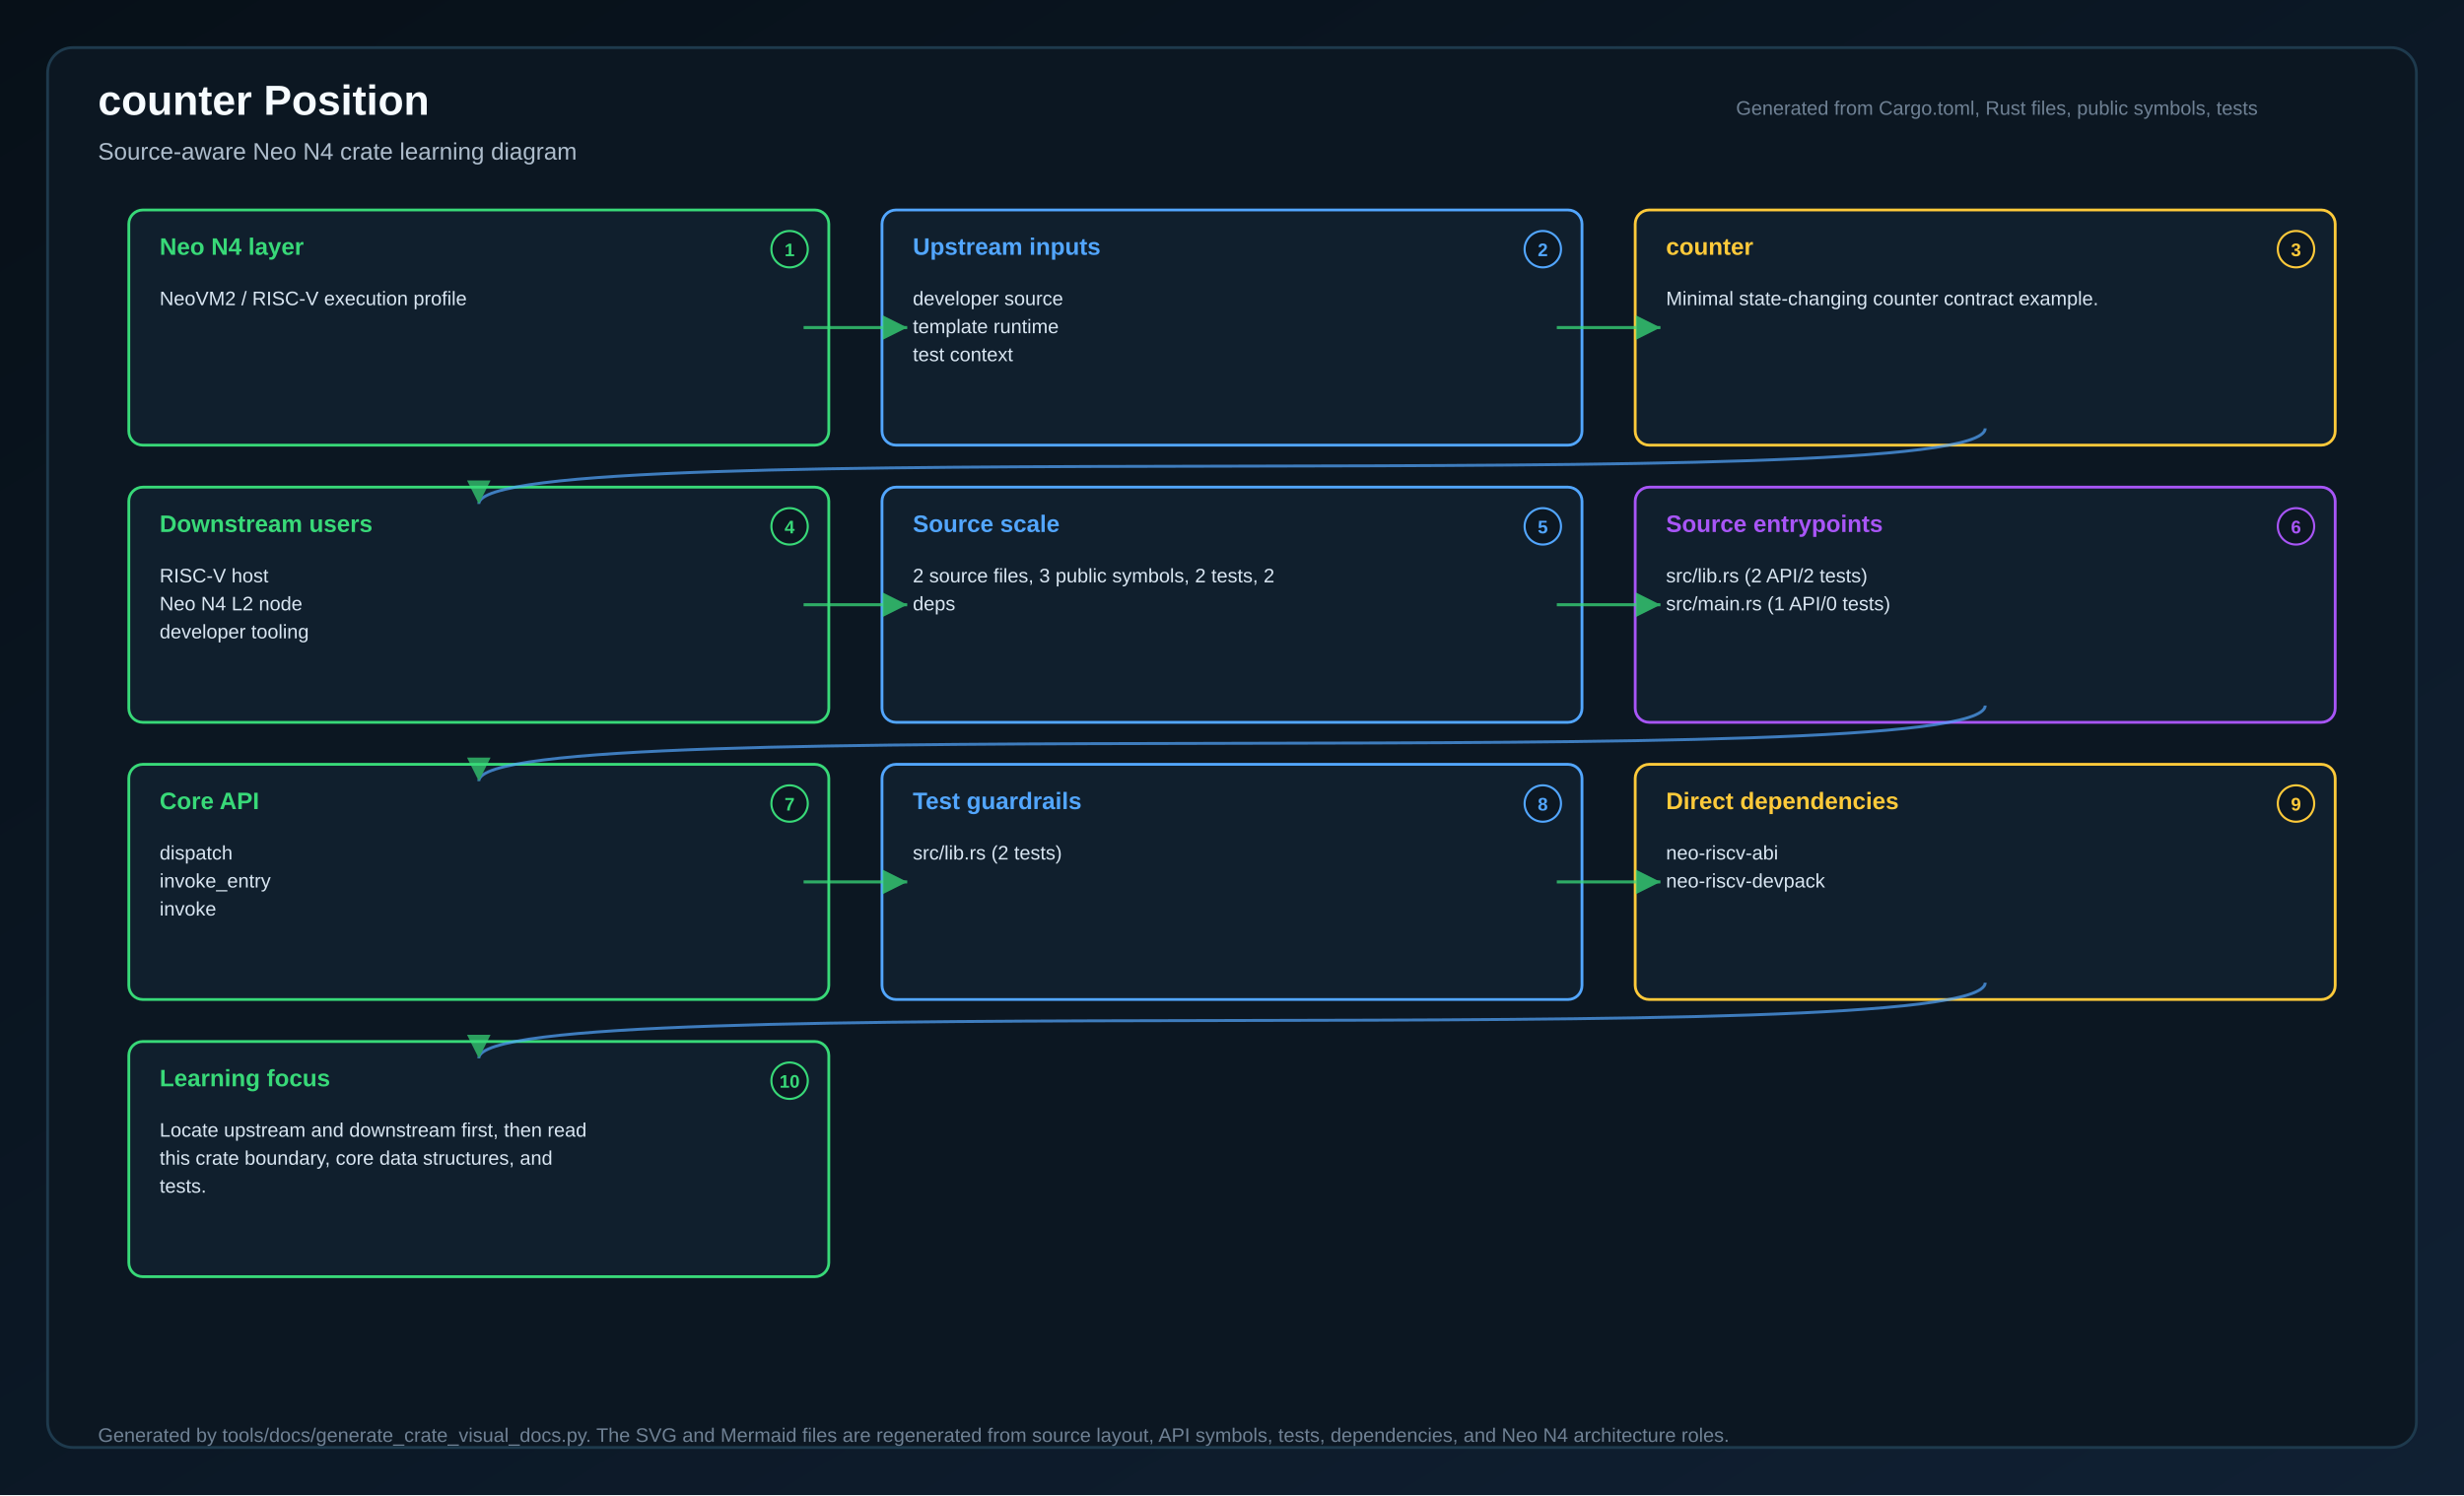
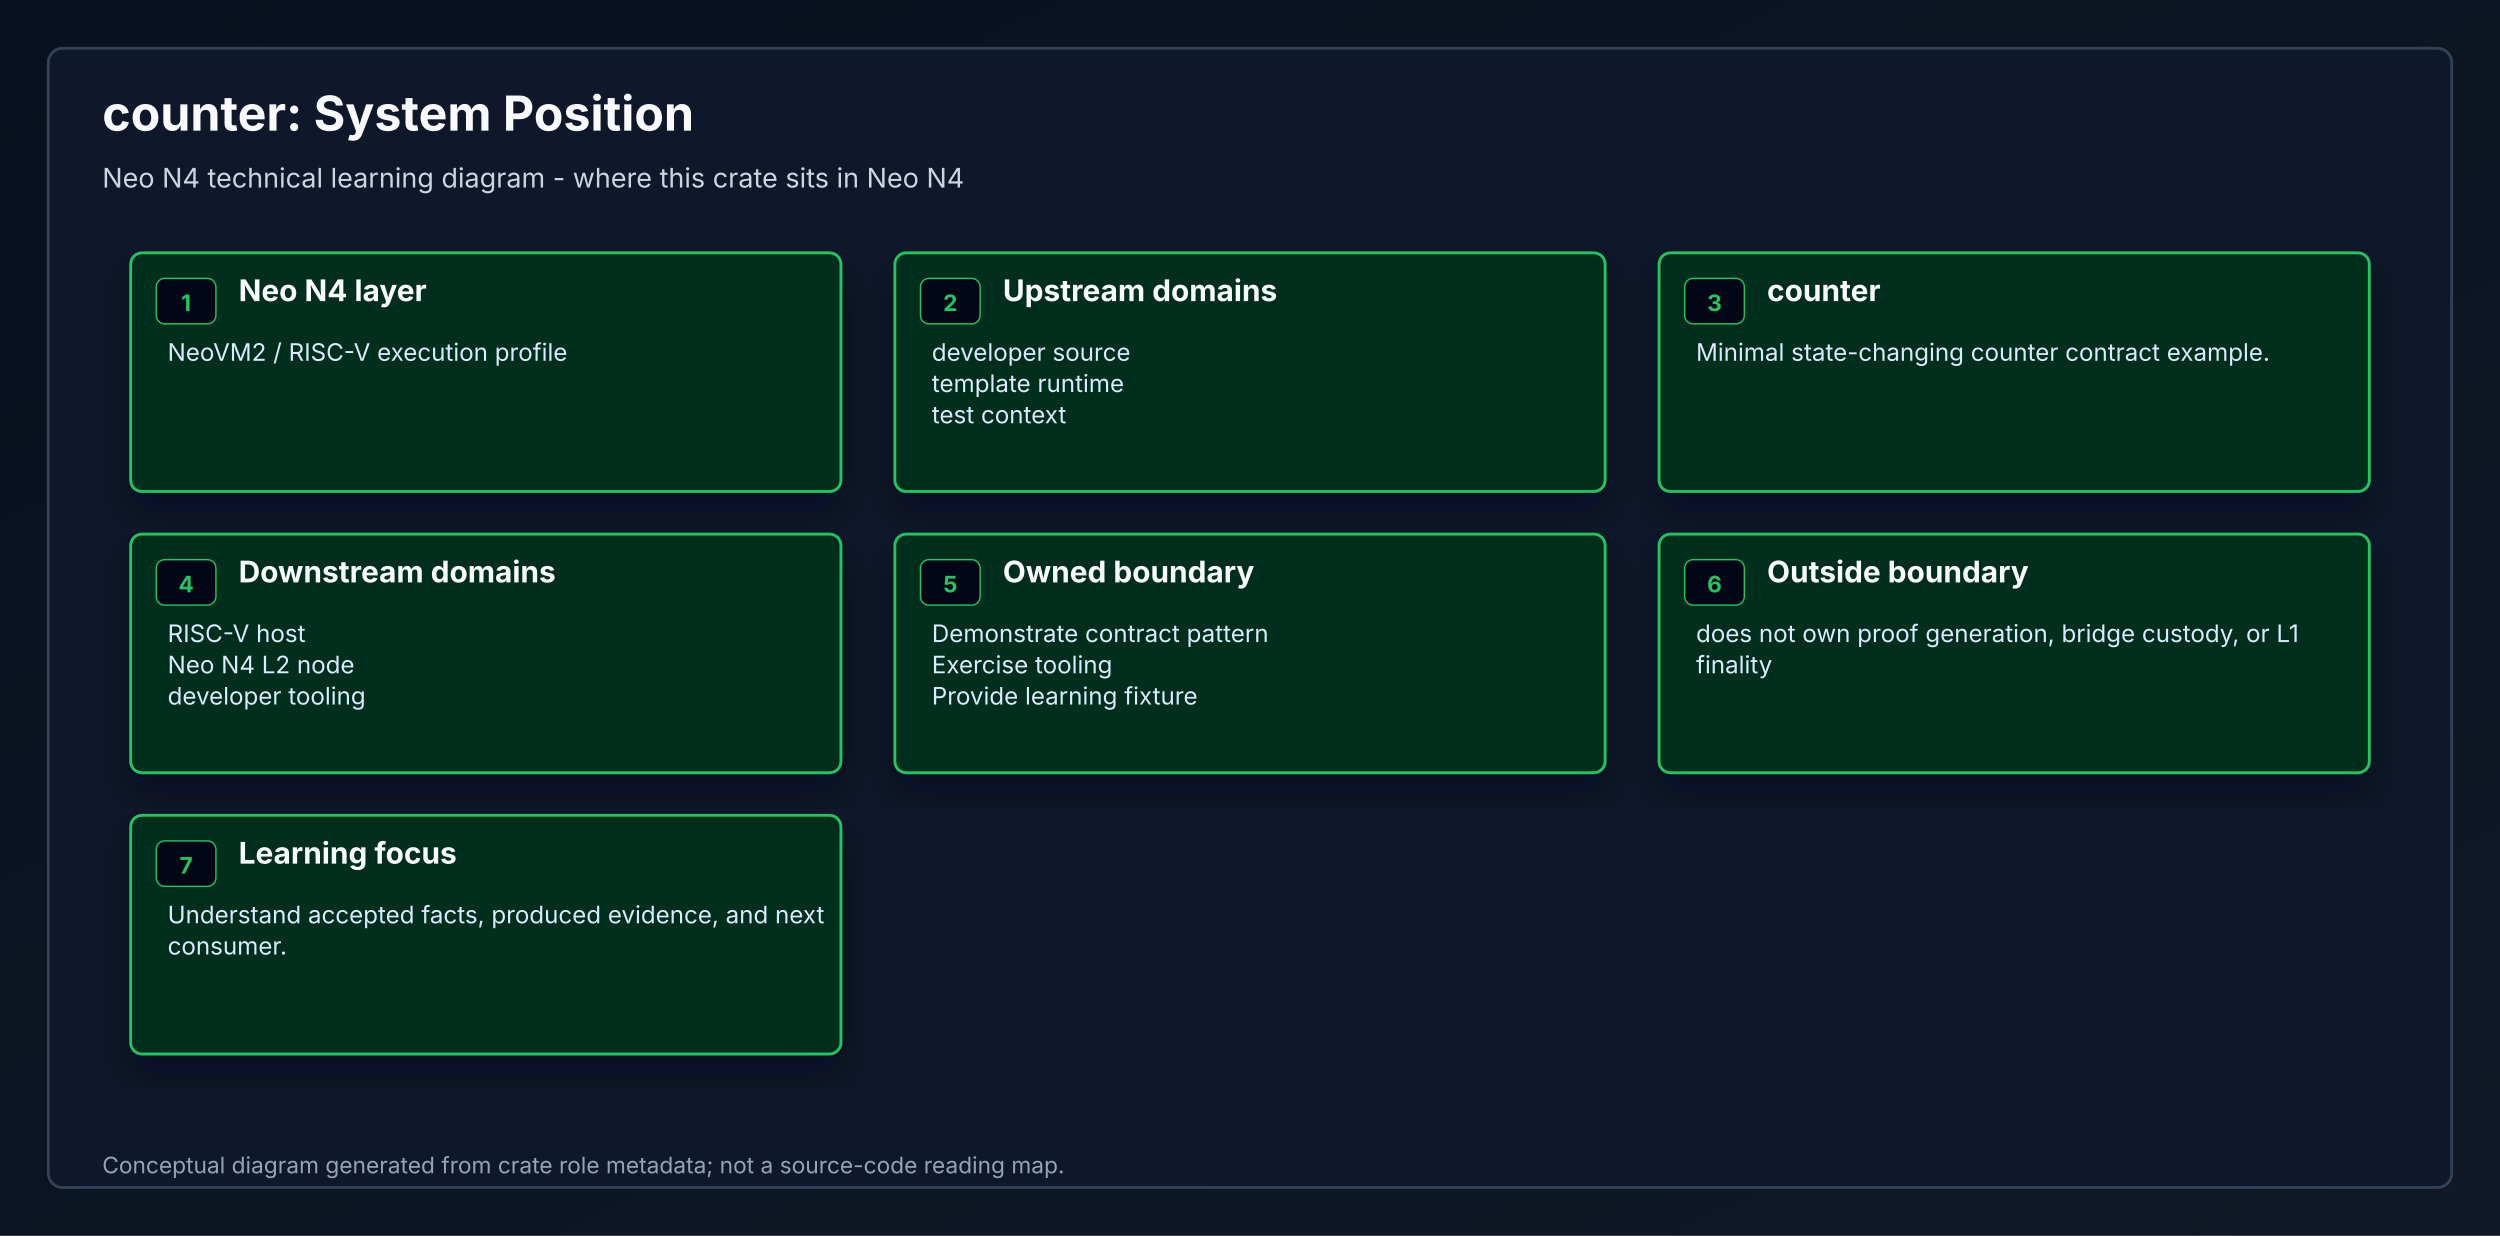
- <svg xmlns="http://www.w3.org/2000/svg" width="1760" height="1068" viewBox="0 0 1760 1068" role="img" aria-label="counter Position">
+ <svg xmlns="http://www.w3.org/2000/svg" width="1760" height="870" viewBox="0 0 1760 870" role="img" aria-label="counter System Position">
  <defs>
-     <linearGradient id="bg" x1="0" x2="1" y1="0" y2="1">
-       <stop offset="0" stop-color="#071018" />
-       <stop offset="1" stop-color="#102033" />
+     <linearGradient id="bg" x1="0" y1="0" x2="1" y2="1">
+       <stop offset="0%" stop-color="#08111f" />
+       <stop offset="100%" stop-color="#111827" />
    </linearGradient>
-     <marker id="arrow" markerWidth="12" markerHeight="12" refX="10" refY="6" orient="auto">
-       <path d="M2,2 L10,6 L2,10 Z" fill="#38d978" />
-     </marker>
+     <filter id="shadow" x="-15%" y="-15%" width="130%" height="130%">
+       <feDropShadow dx="0" dy="14" stdDeviation="12" flood-color="#020617" flood-opacity="0.42" />
+     </filter>
  </defs>
-   <rect x="0" y="0" width="1760" height="1068" fill="url(#bg)" />
-   <rect x="34" y="34" width="1692" height="1000" rx="18" fill="#0c1722" stroke="#1e3a4d" stroke-width="2" />
-   <text x="70" y="82" fill="#f6fbff" font-size="30" font-family="Segoe UI, Arial, sans-serif" font-weight="700">counter Position</text>
-   <text x="70" y="114" fill="#aebdcc" font-size="17" font-family="Segoe UI, Arial, sans-serif">Source-aware Neo N4 crate learning diagram</text>
-   <text x="1240" y="82" fill="#6f8194" font-size="14" font-family="Segoe UI, Arial, sans-serif">Generated from Cargo.toml, Rust files, public symbols, tests</text>
-   <rect x="92" y="150" width="500" height="168" rx="10" fill="#101f2d" stroke="#38d978" stroke-width="2" />
-   <circle cx="564" cy="178" r="13" fill="#0c1722" stroke="#38d978" stroke-width="1.5" />
-   <text x="564" y="183" text-anchor="middle" fill="#38d978" font-size="13" font-family="Segoe UI, Arial, sans-serif" font-weight="700">1</text>
-   <text x="114" y="182" fill="#38d978" font-size="17" font-family="Segoe UI, Arial, sans-serif" font-weight="700">Neo N4 layer</text>
-   <text x="114" y="218" fill="#d9e6f2" font-size="14" font-family="Segoe UI, Arial, sans-serif">NeoVM2 / RISC-V execution profile</text>
-   <rect x="630" y="150" width="500" height="168" rx="10" fill="#101f2d" stroke="#52a6ff" stroke-width="2" />
-   <circle cx="1102" cy="178" r="13" fill="#0c1722" stroke="#52a6ff" stroke-width="1.5" />
-   <text x="1102" y="183" text-anchor="middle" fill="#52a6ff" font-size="13" font-family="Segoe UI, Arial, sans-serif" font-weight="700">2</text>
-   <text x="652" y="182" fill="#52a6ff" font-size="17" font-family="Segoe UI, Arial, sans-serif" font-weight="700">Upstream inputs</text>
-   <text x="652" y="218" fill="#d9e6f2" font-size="14" font-family="Segoe UI, Arial, sans-serif">developer source</text>
-   <text x="652" y="238" fill="#d9e6f2" font-size="14" font-family="Segoe UI, Arial, sans-serif">template runtime</text>
-   <text x="652" y="258" fill="#d9e6f2" font-size="14" font-family="Segoe UI, Arial, sans-serif">test context</text>
-   <rect x="1168" y="150" width="500" height="168" rx="10" fill="#101f2d" stroke="#ffca3a" stroke-width="2" />
-   <circle cx="1640" cy="178" r="13" fill="#0c1722" stroke="#ffca3a" stroke-width="1.5" />
-   <text x="1640" y="183" text-anchor="middle" fill="#ffca3a" font-size="13" font-family="Segoe UI, Arial, sans-serif" font-weight="700">3</text>
-   <text x="1190" y="182" fill="#ffca3a" font-size="17" font-family="Segoe UI, Arial, sans-serif" font-weight="700">counter</text>
-   <text x="1190" y="218" fill="#d9e6f2" font-size="14" font-family="Segoe UI, Arial, sans-serif">Minimal state-changing counter contract example.</text>
-   <rect x="92" y="348" width="500" height="168" rx="10" fill="#101f2d" stroke="#38d978" stroke-width="2" />
-   <circle cx="564" cy="376" r="13" fill="#0c1722" stroke="#38d978" stroke-width="1.5" />
-   <text x="564" y="381" text-anchor="middle" fill="#38d978" font-size="13" font-family="Segoe UI, Arial, sans-serif" font-weight="700">4</text>
-   <text x="114" y="380" fill="#38d978" font-size="17" font-family="Segoe UI, Arial, sans-serif" font-weight="700">Downstream users</text>
-   <text x="114" y="416" fill="#d9e6f2" font-size="14" font-family="Segoe UI, Arial, sans-serif">RISC-V host</text>
-   <text x="114" y="436" fill="#d9e6f2" font-size="14" font-family="Segoe UI, Arial, sans-serif">Neo N4 L2 node</text>
-   <text x="114" y="456" fill="#d9e6f2" font-size="14" font-family="Segoe UI, Arial, sans-serif">developer tooling</text>
-   <rect x="630" y="348" width="500" height="168" rx="10" fill="#101f2d" stroke="#52a6ff" stroke-width="2" />
-   <circle cx="1102" cy="376" r="13" fill="#0c1722" stroke="#52a6ff" stroke-width="1.5" />
-   <text x="1102" y="381" text-anchor="middle" fill="#52a6ff" font-size="13" font-family="Segoe UI, Arial, sans-serif" font-weight="700">5</text>
-   <text x="652" y="380" fill="#52a6ff" font-size="17" font-family="Segoe UI, Arial, sans-serif" font-weight="700">Source scale</text>
-   <text x="652" y="416" fill="#d9e6f2" font-size="14" font-family="Segoe UI, Arial, sans-serif">2 source files, 3 public symbols, 2 tests, 2</text>
-   <text x="652" y="436" fill="#d9e6f2" font-size="14" font-family="Segoe UI, Arial, sans-serif">deps</text>
-   <rect x="1168" y="348" width="500" height="168" rx="10" fill="#101f2d" stroke="#a855f7" stroke-width="2" />
-   <circle cx="1640" cy="376" r="13" fill="#0c1722" stroke="#a855f7" stroke-width="1.5" />
-   <text x="1640" y="381" text-anchor="middle" fill="#a855f7" font-size="13" font-family="Segoe UI, Arial, sans-serif" font-weight="700">6</text>
-   <text x="1190" y="380" fill="#a855f7" font-size="17" font-family="Segoe UI, Arial, sans-serif" font-weight="700">Source entrypoints</text>
-   <text x="1190" y="416" fill="#d9e6f2" font-size="14" font-family="Segoe UI, Arial, sans-serif">src/lib.rs (2 API/2 tests)</text>
-   <text x="1190" y="436" fill="#d9e6f2" font-size="14" font-family="Segoe UI, Arial, sans-serif">src/main.rs (1 API/0 tests)</text>
-   <rect x="92" y="546" width="500" height="168" rx="10" fill="#101f2d" stroke="#38d978" stroke-width="2" />
-   <circle cx="564" cy="574" r="13" fill="#0c1722" stroke="#38d978" stroke-width="1.5" />
-   <text x="564" y="579" text-anchor="middle" fill="#38d978" font-size="13" font-family="Segoe UI, Arial, sans-serif" font-weight="700">7</text>
-   <text x="114" y="578" fill="#38d978" font-size="17" font-family="Segoe UI, Arial, sans-serif" font-weight="700">Core API</text>
-   <text x="114" y="614" fill="#d9e6f2" font-size="14" font-family="Segoe UI, Arial, sans-serif">dispatch</text>
-   <text x="114" y="634" fill="#d9e6f2" font-size="14" font-family="Segoe UI, Arial, sans-serif">invoke_entry</text>
-   <text x="114" y="654" fill="#d9e6f2" font-size="14" font-family="Segoe UI, Arial, sans-serif">invoke</text>
-   <rect x="630" y="546" width="500" height="168" rx="10" fill="#101f2d" stroke="#52a6ff" stroke-width="2" />
-   <circle cx="1102" cy="574" r="13" fill="#0c1722" stroke="#52a6ff" stroke-width="1.5" />
-   <text x="1102" y="579" text-anchor="middle" fill="#52a6ff" font-size="13" font-family="Segoe UI, Arial, sans-serif" font-weight="700">8</text>
-   <text x="652" y="578" fill="#52a6ff" font-size="17" font-family="Segoe UI, Arial, sans-serif" font-weight="700">Test guardrails</text>
-   <text x="652" y="614" fill="#d9e6f2" font-size="14" font-family="Segoe UI, Arial, sans-serif">src/lib.rs (2 tests)</text>
-   <rect x="1168" y="546" width="500" height="168" rx="10" fill="#101f2d" stroke="#ffca3a" stroke-width="2" />
-   <circle cx="1640" cy="574" r="13" fill="#0c1722" stroke="#ffca3a" stroke-width="1.5" />
-   <text x="1640" y="579" text-anchor="middle" fill="#ffca3a" font-size="13" font-family="Segoe UI, Arial, sans-serif" font-weight="700">9</text>
-   <text x="1190" y="578" fill="#ffca3a" font-size="17" font-family="Segoe UI, Arial, sans-serif" font-weight="700">Direct dependencies</text>
-   <text x="1190" y="614" fill="#d9e6f2" font-size="14" font-family="Segoe UI, Arial, sans-serif">neo-riscv-abi</text>
-   <text x="1190" y="634" fill="#d9e6f2" font-size="14" font-family="Segoe UI, Arial, sans-serif">neo-riscv-devpack</text>
-   <rect x="92" y="744" width="500" height="168" rx="10" fill="#101f2d" stroke="#38d978" stroke-width="2" />
-   <circle cx="564" cy="772" r="13" fill="#0c1722" stroke="#38d978" stroke-width="1.5" />
-   <text x="564" y="777" text-anchor="middle" fill="#38d978" font-size="13" font-family="Segoe UI, Arial, sans-serif" font-weight="700">10</text>
-   <text x="114" y="776" fill="#38d978" font-size="17" font-family="Segoe UI, Arial, sans-serif" font-weight="700">Learning focus</text>
-   <text x="114" y="812" fill="#d9e6f2" font-size="14" font-family="Segoe UI, Arial, sans-serif">Locate upstream and downstream first, then read</text>
-   <text x="114" y="832" fill="#d9e6f2" font-size="14" font-family="Segoe UI, Arial, sans-serif">this crate boundary, core data structures, and</text>
-   <text x="114" y="852" fill="#d9e6f2" font-size="14" font-family="Segoe UI, Arial, sans-serif">tests.</text>
-   <line x1="574" y1="234" x2="648" y2="234" stroke="#38d978" stroke-width="2.2" marker-end="url(#arrow)" opacity="0.75" />
-   <line x1="1112" y1="234" x2="1186" y2="234" stroke="#38d978" stroke-width="2.2" marker-end="url(#arrow)" opacity="0.75" />
-   <line x1="574" y1="432" x2="648" y2="432" stroke="#38d978" stroke-width="2.2" marker-end="url(#arrow)" opacity="0.75" />
-   <line x1="1112" y1="432" x2="1186" y2="432" stroke="#38d978" stroke-width="2.2" marker-end="url(#arrow)" opacity="0.75" />
-   <line x1="574" y1="630" x2="648" y2="630" stroke="#38d978" stroke-width="2.2" marker-end="url(#arrow)" opacity="0.75" />
-   <line x1="1112" y1="630" x2="1186" y2="630" stroke="#38d978" stroke-width="2.2" marker-end="url(#arrow)" opacity="0.75" />
-   <path d="M1418 306 C1418 358, 342 308, 342 360" stroke="#52a6ff" stroke-width="2.1" fill="none" marker-end="url(#arrow)" opacity="0.7" />
-   <path d="M1418 504 C1418 556, 342 506, 342 558" stroke="#52a6ff" stroke-width="2.1" fill="none" marker-end="url(#arrow)" opacity="0.7" />
-   <path d="M1418 702 C1418 754, 342 704, 342 756" stroke="#52a6ff" stroke-width="2.1" fill="none" marker-end="url(#arrow)" opacity="0.7" />
-   <text x="70" y="1030" fill="#6f8194" font-size="14" font-family="Segoe UI, Arial, sans-serif">Generated by tools/docs/generate_crate_visual_docs.py. The SVG and Mermaid files are regenerated from source layout, API symbols, tests, dependencies, and Neo N4 architecture roles.</text>
+   <rect width="1760" height="100%" fill="url(#bg)" />
+   <rect x="34" y="34" width="1692" height="802" rx="10" fill="#0f172a" stroke="#334155" stroke-width="2" />
+   <text x="72" y="92" fill="#f8fafc" font-family="Inter,Segoe UI,Arial,sans-serif" font-size="34" font-weight="700">counter: System Position</text>
+   <text x="72" y="132" fill="#cbd5e1" font-family="Inter,Segoe UI,Arial,sans-serif" font-size="19">Neo N4 technical learning diagram - where this crate sits in Neo N4</text>
+   <rect x="92" y="178" width="500" height="168" rx="8" fill="#052e1a" stroke="#22c55e" stroke-width="2" filter="url(#shadow)" />
+   <rect x="110" y="196" width="42" height="32" rx="6" fill="#020617" stroke="#22c55e" stroke-width="1" />
+   <text x="131" y="219" text-anchor="middle" fill="#22c55e" font-family="Inter,Segoe UI,Arial,sans-serif" font-size="16" font-weight="700">1</text>
+   <text x="168" y="212" fill="#f8fafc" font-family="Inter,Segoe UI,Arial,sans-serif" font-size="21" font-weight="700">Neo N4 layer</text>
+   <text x="118" y="254" fill="#dbeafe" font-family="Inter,Segoe UI,Arial,sans-serif" font-size="17">NeoVM2 / RISC-V execution profile</text>
+   <rect x="630" y="178" width="500" height="168" rx="8" fill="#052e1a" stroke="#22c55e" stroke-width="2" filter="url(#shadow)" />
+   <rect x="648" y="196" width="42" height="32" rx="6" fill="#020617" stroke="#22c55e" stroke-width="1" />
+   <text x="669" y="219" text-anchor="middle" fill="#22c55e" font-family="Inter,Segoe UI,Arial,sans-serif" font-size="16" font-weight="700">2</text>
+   <text x="706" y="212" fill="#f8fafc" font-family="Inter,Segoe UI,Arial,sans-serif" font-size="21" font-weight="700">Upstream domains</text>
+   <text x="656" y="254" fill="#dbeafe" font-family="Inter,Segoe UI,Arial,sans-serif" font-size="17">developer source</text>
+   <text x="656" y="276" fill="#dbeafe" font-family="Inter,Segoe UI,Arial,sans-serif" font-size="17">template runtime</text>
+   <text x="656" y="298" fill="#dbeafe" font-family="Inter,Segoe UI,Arial,sans-serif" font-size="17">test context</text>
+   <rect x="1168" y="178" width="500" height="168" rx="8" fill="#052e1a" stroke="#22c55e" stroke-width="2" filter="url(#shadow)" />
+   <rect x="1186" y="196" width="42" height="32" rx="6" fill="#020617" stroke="#22c55e" stroke-width="1" />
+   <text x="1207" y="219" text-anchor="middle" fill="#22c55e" font-family="Inter,Segoe UI,Arial,sans-serif" font-size="16" font-weight="700">3</text>
+   <text x="1244" y="212" fill="#f8fafc" font-family="Inter,Segoe UI,Arial,sans-serif" font-size="21" font-weight="700">counter</text>
+   <text x="1194" y="254" fill="#dbeafe" font-family="Inter,Segoe UI,Arial,sans-serif" font-size="17">Minimal state-changing counter contract example.</text>
+   <rect x="92" y="376" width="500" height="168" rx="8" fill="#052e1a" stroke="#22c55e" stroke-width="2" filter="url(#shadow)" />
+   <rect x="110" y="394" width="42" height="32" rx="6" fill="#020617" stroke="#22c55e" stroke-width="1" />
+   <text x="131" y="417" text-anchor="middle" fill="#22c55e" font-family="Inter,Segoe UI,Arial,sans-serif" font-size="16" font-weight="700">4</text>
+   <text x="168" y="410" fill="#f8fafc" font-family="Inter,Segoe UI,Arial,sans-serif" font-size="21" font-weight="700">Downstream domains</text>
+   <text x="118" y="452" fill="#dbeafe" font-family="Inter,Segoe UI,Arial,sans-serif" font-size="17">RISC-V host</text>
+   <text x="118" y="474" fill="#dbeafe" font-family="Inter,Segoe UI,Arial,sans-serif" font-size="17">Neo N4 L2 node</text>
+   <text x="118" y="496" fill="#dbeafe" font-family="Inter,Segoe UI,Arial,sans-serif" font-size="17">developer tooling</text>
+   <rect x="630" y="376" width="500" height="168" rx="8" fill="#052e1a" stroke="#22c55e" stroke-width="2" filter="url(#shadow)" />
+   <rect x="648" y="394" width="42" height="32" rx="6" fill="#020617" stroke="#22c55e" stroke-width="1" />
+   <text x="669" y="417" text-anchor="middle" fill="#22c55e" font-family="Inter,Segoe UI,Arial,sans-serif" font-size="16" font-weight="700">5</text>
+   <text x="706" y="410" fill="#f8fafc" font-family="Inter,Segoe UI,Arial,sans-serif" font-size="21" font-weight="700">Owned boundary</text>
+   <text x="656" y="452" fill="#dbeafe" font-family="Inter,Segoe UI,Arial,sans-serif" font-size="17">Demonstrate contract pattern</text>
+   <text x="656" y="474" fill="#dbeafe" font-family="Inter,Segoe UI,Arial,sans-serif" font-size="17">Exercise tooling</text>
+   <text x="656" y="496" fill="#dbeafe" font-family="Inter,Segoe UI,Arial,sans-serif" font-size="17">Provide learning fixture</text>
+   <rect x="1168" y="376" width="500" height="168" rx="8" fill="#052e1a" stroke="#22c55e" stroke-width="2" filter="url(#shadow)" />
+   <rect x="1186" y="394" width="42" height="32" rx="6" fill="#020617" stroke="#22c55e" stroke-width="1" />
+   <text x="1207" y="417" text-anchor="middle" fill="#22c55e" font-family="Inter,Segoe UI,Arial,sans-serif" font-size="16" font-weight="700">6</text>
+   <text x="1244" y="410" fill="#f8fafc" font-family="Inter,Segoe UI,Arial,sans-serif" font-size="21" font-weight="700">Outside boundary</text>
+   <text x="1194" y="452" fill="#dbeafe" font-family="Inter,Segoe UI,Arial,sans-serif" font-size="17">does not own proof generation, bridge custody, or L1</text>
+   <text x="1194" y="474" fill="#dbeafe" font-family="Inter,Segoe UI,Arial,sans-serif" font-size="17">finality</text>
+   <rect x="92" y="574" width="500" height="168" rx="8" fill="#052e1a" stroke="#22c55e" stroke-width="2" filter="url(#shadow)" />
+   <rect x="110" y="592" width="42" height="32" rx="6" fill="#020617" stroke="#22c55e" stroke-width="1" />
+   <text x="131" y="615" text-anchor="middle" fill="#22c55e" font-family="Inter,Segoe UI,Arial,sans-serif" font-size="16" font-weight="700">7</text>
+   <text x="168" y="608" fill="#f8fafc" font-family="Inter,Segoe UI,Arial,sans-serif" font-size="21" font-weight="700">Learning focus</text>
+   <text x="118" y="650" fill="#dbeafe" font-family="Inter,Segoe UI,Arial,sans-serif" font-size="17">Understand accepted facts, produced evidence, and next</text>
+   <text x="118" y="672" fill="#dbeafe" font-family="Inter,Segoe UI,Arial,sans-serif" font-size="17">consumer.</text>
+   <text x="72" y="826" fill="#94a3b8" font-family="Inter,Segoe UI,Arial,sans-serif" font-size="16">Conceptual diagram generated from crate role metadata; not a source-code reading map.</text>
</svg>
